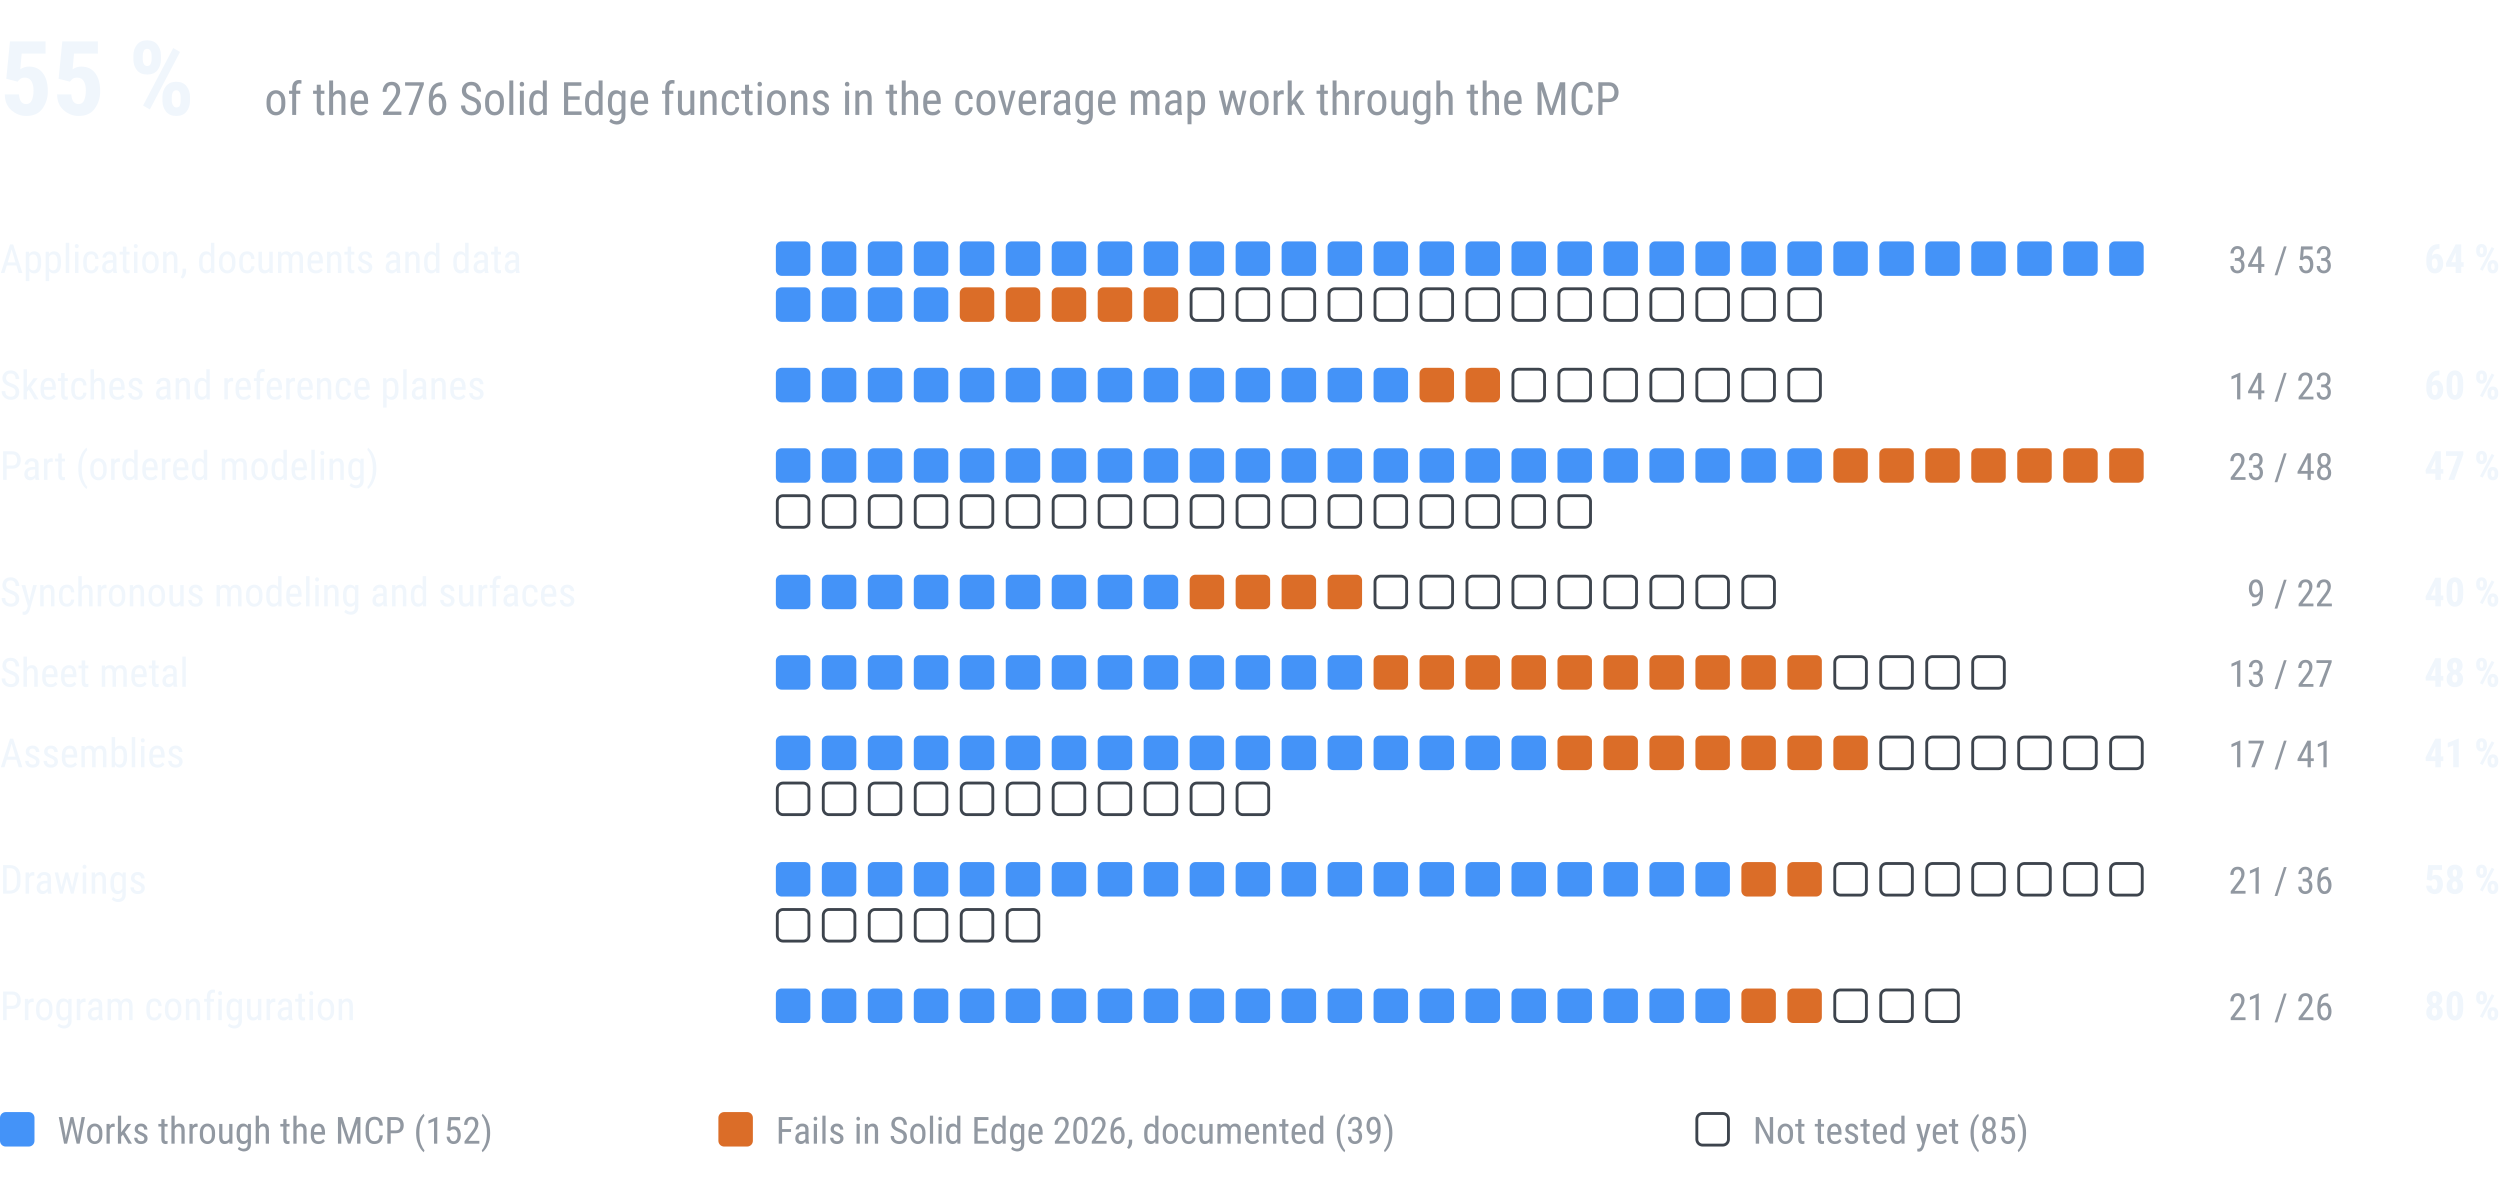
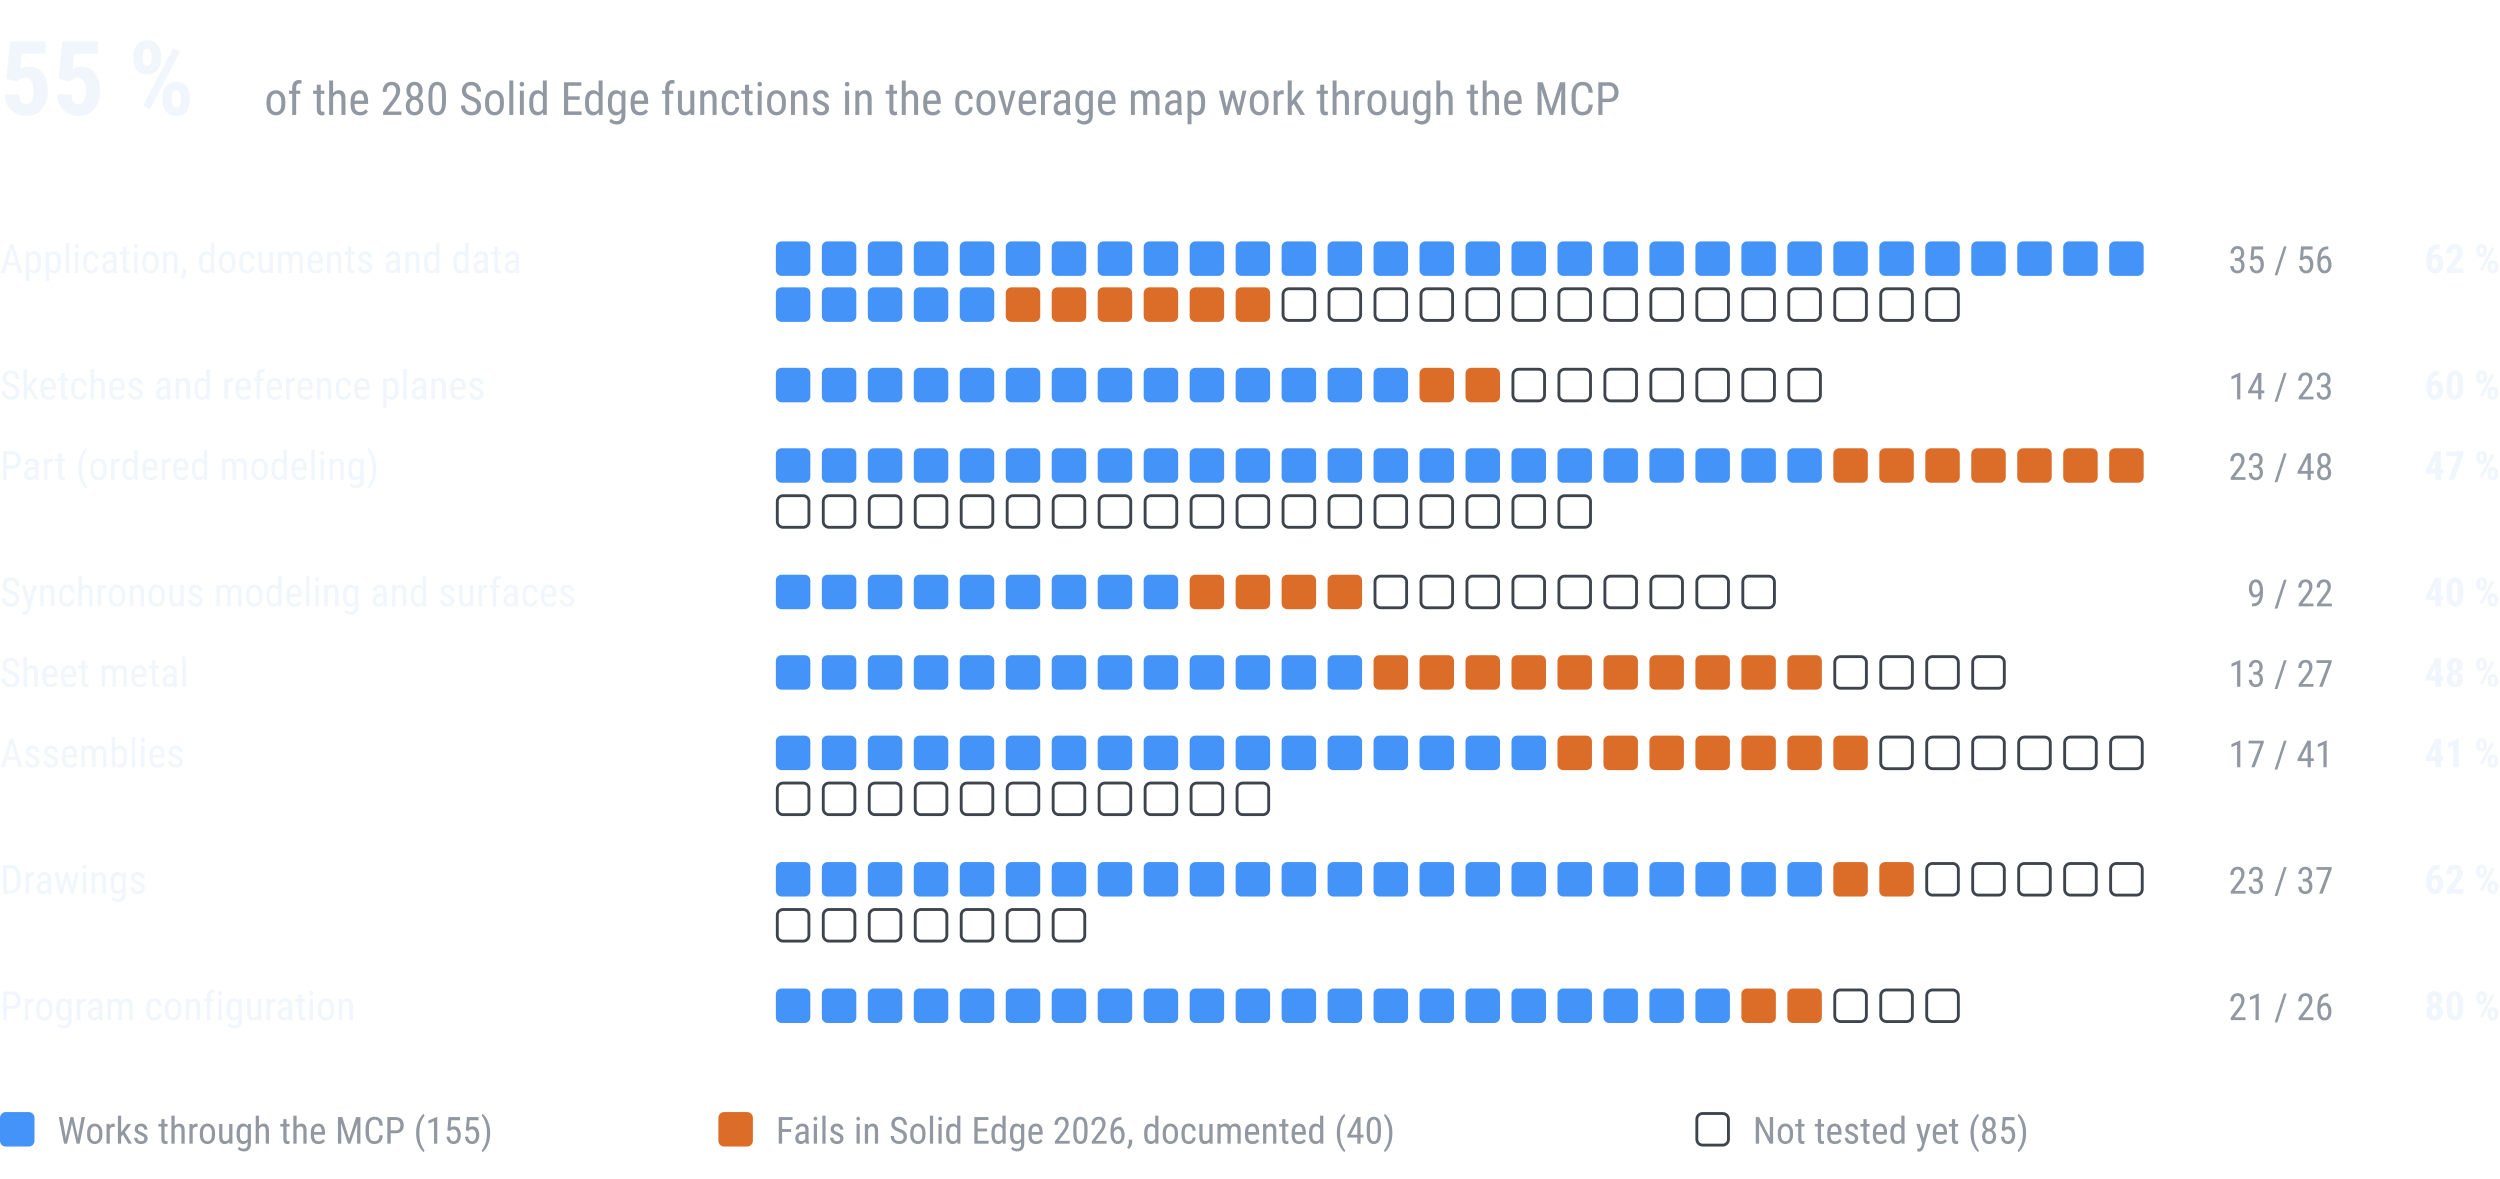
<svg xmlns="http://www.w3.org/2000/svg" width="870" height="410" viewBox="0 0 870 410" role="img" aria-labelledby="title desc">
  <g font-family="Bahnschrift, 'DIN Alternate', 'DIN 1451', D-DIN, Barlow, 'Roboto Condensed', 'Arial Narrow', sans-serif">
    <text x="0" y="40" font-size="36" font-weight="600" fill="#f0f6fc">55 %</text>
-     <text x="92" y="40" font-size="16" fill="#9198a1">of the 276 Solid Edge functions in the coverage map work through the MCP</text>
+     <text x="92" y="40" font-size="16" fill="#9198a1">of the 280 Solid Edge functions in the coverage map work through the MCP</text>
    <text x="0" y="95" font-size="14" fill="#f0f6fc">Application, documents and data</text>
    <rect x="270" y="84" width="12" height="12" rx="2" fill="#4493f8" />
    <rect x="286" y="84" width="12" height="12" rx="2" fill="#4493f8" />
    <rect x="302" y="84" width="12" height="12" rx="2" fill="#4493f8" />
    <rect x="318" y="84" width="12" height="12" rx="2" fill="#4493f8" />
    <rect x="334" y="84" width="12" height="12" rx="2" fill="#4493f8" />
    <rect x="350" y="84" width="12" height="12" rx="2" fill="#4493f8" />
    <rect x="366" y="84" width="12" height="12" rx="2" fill="#4493f8" />
    <rect x="382" y="84" width="12" height="12" rx="2" fill="#4493f8" />
    <rect x="398" y="84" width="12" height="12" rx="2" fill="#4493f8" />
    <rect x="414" y="84" width="12" height="12" rx="2" fill="#4493f8" />
    <rect x="430" y="84" width="12" height="12" rx="2" fill="#4493f8" />
    <rect x="446" y="84" width="12" height="12" rx="2" fill="#4493f8" />
    <rect x="462" y="84" width="12" height="12" rx="2" fill="#4493f8" />
    <rect x="478" y="84" width="12" height="12" rx="2" fill="#4493f8" />
    <rect x="494" y="84" width="12" height="12" rx="2" fill="#4493f8" />
    <rect x="510" y="84" width="12" height="12" rx="2" fill="#4493f8" />
    <rect x="526" y="84" width="12" height="12" rx="2" fill="#4493f8" />
    <rect x="542" y="84" width="12" height="12" rx="2" fill="#4493f8" />
    <rect x="558" y="84" width="12" height="12" rx="2" fill="#4493f8" />
    <rect x="574" y="84" width="12" height="12" rx="2" fill="#4493f8" />
    <rect x="590" y="84" width="12" height="12" rx="2" fill="#4493f8" />
    <rect x="606" y="84" width="12" height="12" rx="2" fill="#4493f8" />
    <rect x="622" y="84" width="12" height="12" rx="2" fill="#4493f8" />
    <rect x="638" y="84" width="12" height="12" rx="2" fill="#4493f8" />
    <rect x="654" y="84" width="12" height="12" rx="2" fill="#4493f8" />
    <rect x="670" y="84" width="12" height="12" rx="2" fill="#4493f8" />
    <rect x="686" y="84" width="12" height="12" rx="2" fill="#4493f8" />
    <rect x="702" y="84" width="12" height="12" rx="2" fill="#4493f8" />
    <rect x="718" y="84" width="12" height="12" rx="2" fill="#4493f8" />
    <rect x="734" y="84" width="12" height="12" rx="2" fill="#4493f8" />
    <rect x="270" y="100" width="12" height="12" rx="2" fill="#4493f8" />
    <rect x="286" y="100" width="12" height="12" rx="2" fill="#4493f8" />
    <rect x="302" y="100" width="12" height="12" rx="2" fill="#4493f8" />
    <rect x="318" y="100" width="12" height="12" rx="2" fill="#4493f8" />
-     <rect x="334" y="100" width="12" height="12" rx="2" fill="#db6d28" />
+     <rect x="334" y="100" width="12" height="12" rx="2" fill="#4493f8" />
    <rect x="350" y="100" width="12" height="12" rx="2" fill="#db6d28" />
    <rect x="366" y="100" width="12" height="12" rx="2" fill="#db6d28" />
    <rect x="382" y="100" width="12" height="12" rx="2" fill="#db6d28" />
    <rect x="398" y="100" width="12" height="12" rx="2" fill="#db6d28" />
-     <rect x="414.5" y="100.5" width="11" height="11" rx="2" fill="none" stroke="#3d444d" />
-     <rect x="430.5" y="100.5" width="11" height="11" rx="2" fill="none" stroke="#3d444d" />
+     <rect x="414" y="100" width="12" height="12" rx="2" fill="#db6d28" />
+     <rect x="430" y="100" width="12" height="12" rx="2" fill="#db6d28" />
    <rect x="446.5" y="100.5" width="11" height="11" rx="2" fill="none" stroke="#3d444d" />
    <rect x="462.5" y="100.5" width="11" height="11" rx="2" fill="none" stroke="#3d444d" />
    <rect x="478.5" y="100.5" width="11" height="11" rx="2" fill="none" stroke="#3d444d" />
    <rect x="494.5" y="100.5" width="11" height="11" rx="2" fill="none" stroke="#3d444d" />
    <rect x="510.5" y="100.5" width="11" height="11" rx="2" fill="none" stroke="#3d444d" />
    <rect x="526.5" y="100.5" width="11" height="11" rx="2" fill="none" stroke="#3d444d" />
    <rect x="542.5" y="100.5" width="11" height="11" rx="2" fill="none" stroke="#3d444d" />
    <rect x="558.5" y="100.5" width="11" height="11" rx="2" fill="none" stroke="#3d444d" />
    <rect x="574.5" y="100.5" width="11" height="11" rx="2" fill="none" stroke="#3d444d" />
    <rect x="590.5" y="100.5" width="11" height="11" rx="2" fill="none" stroke="#3d444d" />
    <rect x="606.5" y="100.5" width="11" height="11" rx="2" fill="none" stroke="#3d444d" />
    <rect x="622.5" y="100.5" width="11" height="11" rx="2" fill="none" stroke="#3d444d" />
-     <text x="812" y="95" font-size="13" text-anchor="end" fill="#9198a1">34 / 53</text>
-     <text x="870" y="95" font-size="14" font-weight="600" text-anchor="end" fill="#f0f6fc">64 %</text>
+     <rect x="638.5" y="100.5" width="11" height="11" rx="2" fill="none" stroke="#3d444d" />
+     <rect x="654.5" y="100.5" width="11" height="11" rx="2" fill="none" stroke="#3d444d" />
+     <rect x="670.5" y="100.5" width="11" height="11" rx="2" fill="none" stroke="#3d444d" />
+     <text x="812" y="95" font-size="13" text-anchor="end" fill="#9198a1">35 / 56</text>
+     <text x="870" y="95" font-size="14" font-weight="600" text-anchor="end" fill="#f0f6fc">62 %</text>
    <text x="0" y="139" font-size="14" fill="#f0f6fc">Sketches and reference planes</text>
    <rect x="270" y="128" width="12" height="12" rx="2" fill="#4493f8" />
    <rect x="286" y="128" width="12" height="12" rx="2" fill="#4493f8" />
    <rect x="302" y="128" width="12" height="12" rx="2" fill="#4493f8" />
    <rect x="318" y="128" width="12" height="12" rx="2" fill="#4493f8" />
    <rect x="334" y="128" width="12" height="12" rx="2" fill="#4493f8" />
    <rect x="350" y="128" width="12" height="12" rx="2" fill="#4493f8" />
    <rect x="366" y="128" width="12" height="12" rx="2" fill="#4493f8" />
    <rect x="382" y="128" width="12" height="12" rx="2" fill="#4493f8" />
    <rect x="398" y="128" width="12" height="12" rx="2" fill="#4493f8" />
    <rect x="414" y="128" width="12" height="12" rx="2" fill="#4493f8" />
    <rect x="430" y="128" width="12" height="12" rx="2" fill="#4493f8" />
    <rect x="446" y="128" width="12" height="12" rx="2" fill="#4493f8" />
    <rect x="462" y="128" width="12" height="12" rx="2" fill="#4493f8" />
    <rect x="478" y="128" width="12" height="12" rx="2" fill="#4493f8" />
    <rect x="494" y="128" width="12" height="12" rx="2" fill="#db6d28" />
    <rect x="510" y="128" width="12" height="12" rx="2" fill="#db6d28" />
    <rect x="526.5" y="128.5" width="11" height="11" rx="2" fill="none" stroke="#3d444d" />
    <rect x="542.5" y="128.5" width="11" height="11" rx="2" fill="none" stroke="#3d444d" />
    <rect x="558.5" y="128.5" width="11" height="11" rx="2" fill="none" stroke="#3d444d" />
    <rect x="574.5" y="128.5" width="11" height="11" rx="2" fill="none" stroke="#3d444d" />
    <rect x="590.5" y="128.5" width="11" height="11" rx="2" fill="none" stroke="#3d444d" />
    <rect x="606.5" y="128.5" width="11" height="11" rx="2" fill="none" stroke="#3d444d" />
    <rect x="622.5" y="128.5" width="11" height="11" rx="2" fill="none" stroke="#3d444d" />
    <text x="812" y="139" font-size="13" text-anchor="end" fill="#9198a1">14 / 23</text>
    <text x="870" y="139" font-size="14" font-weight="600" text-anchor="end" fill="#f0f6fc">60 %</text>
    <text x="0" y="167" font-size="14" fill="#f0f6fc">Part (ordered modeling)</text>
    <rect x="270" y="156" width="12" height="12" rx="2" fill="#4493f8" />
    <rect x="286" y="156" width="12" height="12" rx="2" fill="#4493f8" />
    <rect x="302" y="156" width="12" height="12" rx="2" fill="#4493f8" />
    <rect x="318" y="156" width="12" height="12" rx="2" fill="#4493f8" />
    <rect x="334" y="156" width="12" height="12" rx="2" fill="#4493f8" />
    <rect x="350" y="156" width="12" height="12" rx="2" fill="#4493f8" />
    <rect x="366" y="156" width="12" height="12" rx="2" fill="#4493f8" />
    <rect x="382" y="156" width="12" height="12" rx="2" fill="#4493f8" />
    <rect x="398" y="156" width="12" height="12" rx="2" fill="#4493f8" />
    <rect x="414" y="156" width="12" height="12" rx="2" fill="#4493f8" />
    <rect x="430" y="156" width="12" height="12" rx="2" fill="#4493f8" />
    <rect x="446" y="156" width="12" height="12" rx="2" fill="#4493f8" />
    <rect x="462" y="156" width="12" height="12" rx="2" fill="#4493f8" />
    <rect x="478" y="156" width="12" height="12" rx="2" fill="#4493f8" />
    <rect x="494" y="156" width="12" height="12" rx="2" fill="#4493f8" />
    <rect x="510" y="156" width="12" height="12" rx="2" fill="#4493f8" />
    <rect x="526" y="156" width="12" height="12" rx="2" fill="#4493f8" />
    <rect x="542" y="156" width="12" height="12" rx="2" fill="#4493f8" />
    <rect x="558" y="156" width="12" height="12" rx="2" fill="#4493f8" />
    <rect x="574" y="156" width="12" height="12" rx="2" fill="#4493f8" />
    <rect x="590" y="156" width="12" height="12" rx="2" fill="#4493f8" />
    <rect x="606" y="156" width="12" height="12" rx="2" fill="#4493f8" />
    <rect x="622" y="156" width="12" height="12" rx="2" fill="#4493f8" />
    <rect x="638" y="156" width="12" height="12" rx="2" fill="#db6d28" />
    <rect x="654" y="156" width="12" height="12" rx="2" fill="#db6d28" />
    <rect x="670" y="156" width="12" height="12" rx="2" fill="#db6d28" />
    <rect x="686" y="156" width="12" height="12" rx="2" fill="#db6d28" />
    <rect x="702" y="156" width="12" height="12" rx="2" fill="#db6d28" />
    <rect x="718" y="156" width="12" height="12" rx="2" fill="#db6d28" />
    <rect x="734" y="156" width="12" height="12" rx="2" fill="#db6d28" />
    <rect x="270.5" y="172.5" width="11" height="11" rx="2" fill="none" stroke="#3d444d" />
    <rect x="286.5" y="172.5" width="11" height="11" rx="2" fill="none" stroke="#3d444d" />
    <rect x="302.5" y="172.5" width="11" height="11" rx="2" fill="none" stroke="#3d444d" />
    <rect x="318.5" y="172.5" width="11" height="11" rx="2" fill="none" stroke="#3d444d" />
    <rect x="334.5" y="172.5" width="11" height="11" rx="2" fill="none" stroke="#3d444d" />
    <rect x="350.5" y="172.5" width="11" height="11" rx="2" fill="none" stroke="#3d444d" />
    <rect x="366.5" y="172.5" width="11" height="11" rx="2" fill="none" stroke="#3d444d" />
    <rect x="382.5" y="172.5" width="11" height="11" rx="2" fill="none" stroke="#3d444d" />
    <rect x="398.5" y="172.5" width="11" height="11" rx="2" fill="none" stroke="#3d444d" />
    <rect x="414.5" y="172.5" width="11" height="11" rx="2" fill="none" stroke="#3d444d" />
    <rect x="430.5" y="172.5" width="11" height="11" rx="2" fill="none" stroke="#3d444d" />
    <rect x="446.5" y="172.5" width="11" height="11" rx="2" fill="none" stroke="#3d444d" />
    <rect x="462.5" y="172.5" width="11" height="11" rx="2" fill="none" stroke="#3d444d" />
    <rect x="478.5" y="172.5" width="11" height="11" rx="2" fill="none" stroke="#3d444d" />
    <rect x="494.5" y="172.5" width="11" height="11" rx="2" fill="none" stroke="#3d444d" />
    <rect x="510.5" y="172.5" width="11" height="11" rx="2" fill="none" stroke="#3d444d" />
    <rect x="526.5" y="172.5" width="11" height="11" rx="2" fill="none" stroke="#3d444d" />
    <rect x="542.5" y="172.5" width="11" height="11" rx="2" fill="none" stroke="#3d444d" />
    <text x="812" y="167" font-size="13" text-anchor="end" fill="#9198a1">23 / 48</text>
    <text x="870" y="167" font-size="14" font-weight="600" text-anchor="end" fill="#f0f6fc">47 %</text>
    <text x="0" y="211" font-size="14" fill="#f0f6fc">Synchronous modeling and surfaces</text>
    <rect x="270" y="200" width="12" height="12" rx="2" fill="#4493f8" />
    <rect x="286" y="200" width="12" height="12" rx="2" fill="#4493f8" />
    <rect x="302" y="200" width="12" height="12" rx="2" fill="#4493f8" />
    <rect x="318" y="200" width="12" height="12" rx="2" fill="#4493f8" />
    <rect x="334" y="200" width="12" height="12" rx="2" fill="#4493f8" />
    <rect x="350" y="200" width="12" height="12" rx="2" fill="#4493f8" />
    <rect x="366" y="200" width="12" height="12" rx="2" fill="#4493f8" />
    <rect x="382" y="200" width="12" height="12" rx="2" fill="#4493f8" />
    <rect x="398" y="200" width="12" height="12" rx="2" fill="#4493f8" />
    <rect x="414" y="200" width="12" height="12" rx="2" fill="#db6d28" />
    <rect x="430" y="200" width="12" height="12" rx="2" fill="#db6d28" />
    <rect x="446" y="200" width="12" height="12" rx="2" fill="#db6d28" />
    <rect x="462" y="200" width="12" height="12" rx="2" fill="#db6d28" />
    <rect x="478.5" y="200.5" width="11" height="11" rx="2" fill="none" stroke="#3d444d" />
    <rect x="494.5" y="200.5" width="11" height="11" rx="2" fill="none" stroke="#3d444d" />
    <rect x="510.5" y="200.5" width="11" height="11" rx="2" fill="none" stroke="#3d444d" />
    <rect x="526.5" y="200.5" width="11" height="11" rx="2" fill="none" stroke="#3d444d" />
    <rect x="542.5" y="200.5" width="11" height="11" rx="2" fill="none" stroke="#3d444d" />
    <rect x="558.5" y="200.5" width="11" height="11" rx="2" fill="none" stroke="#3d444d" />
    <rect x="574.5" y="200.5" width="11" height="11" rx="2" fill="none" stroke="#3d444d" />
    <rect x="590.5" y="200.5" width="11" height="11" rx="2" fill="none" stroke="#3d444d" />
    <rect x="606.5" y="200.5" width="11" height="11" rx="2" fill="none" stroke="#3d444d" />
    <text x="812" y="211" font-size="13" text-anchor="end" fill="#9198a1">9 / 22</text>
    <text x="870" y="211" font-size="14" font-weight="600" text-anchor="end" fill="#f0f6fc">40 %</text>
    <text x="0" y="239" font-size="14" fill="#f0f6fc">Sheet metal</text>
    <rect x="270" y="228" width="12" height="12" rx="2" fill="#4493f8" />
    <rect x="286" y="228" width="12" height="12" rx="2" fill="#4493f8" />
    <rect x="302" y="228" width="12" height="12" rx="2" fill="#4493f8" />
    <rect x="318" y="228" width="12" height="12" rx="2" fill="#4493f8" />
    <rect x="334" y="228" width="12" height="12" rx="2" fill="#4493f8" />
    <rect x="350" y="228" width="12" height="12" rx="2" fill="#4493f8" />
    <rect x="366" y="228" width="12" height="12" rx="2" fill="#4493f8" />
    <rect x="382" y="228" width="12" height="12" rx="2" fill="#4493f8" />
    <rect x="398" y="228" width="12" height="12" rx="2" fill="#4493f8" />
    <rect x="414" y="228" width="12" height="12" rx="2" fill="#4493f8" />
    <rect x="430" y="228" width="12" height="12" rx="2" fill="#4493f8" />
    <rect x="446" y="228" width="12" height="12" rx="2" fill="#4493f8" />
    <rect x="462" y="228" width="12" height="12" rx="2" fill="#4493f8" />
    <rect x="478" y="228" width="12" height="12" rx="2" fill="#db6d28" />
    <rect x="494" y="228" width="12" height="12" rx="2" fill="#db6d28" />
    <rect x="510" y="228" width="12" height="12" rx="2" fill="#db6d28" />
    <rect x="526" y="228" width="12" height="12" rx="2" fill="#db6d28" />
    <rect x="542" y="228" width="12" height="12" rx="2" fill="#db6d28" />
    <rect x="558" y="228" width="12" height="12" rx="2" fill="#db6d28" />
    <rect x="574" y="228" width="12" height="12" rx="2" fill="#db6d28" />
    <rect x="590" y="228" width="12" height="12" rx="2" fill="#db6d28" />
    <rect x="606" y="228" width="12" height="12" rx="2" fill="#db6d28" />
    <rect x="622" y="228" width="12" height="12" rx="2" fill="#db6d28" />
    <rect x="638.5" y="228.5" width="11" height="11" rx="2" fill="none" stroke="#3d444d" />
    <rect x="654.5" y="228.5" width="11" height="11" rx="2" fill="none" stroke="#3d444d" />
    <rect x="670.5" y="228.5" width="11" height="11" rx="2" fill="none" stroke="#3d444d" />
    <rect x="686.5" y="228.5" width="11" height="11" rx="2" fill="none" stroke="#3d444d" />
    <text x="812" y="239" font-size="13" text-anchor="end" fill="#9198a1">13 / 27</text>
    <text x="870" y="239" font-size="14" font-weight="600" text-anchor="end" fill="#f0f6fc">48 %</text>
    <text x="0" y="267" font-size="14" fill="#f0f6fc">Assemblies</text>
    <rect x="270" y="256" width="12" height="12" rx="2" fill="#4493f8" />
    <rect x="286" y="256" width="12" height="12" rx="2" fill="#4493f8" />
    <rect x="302" y="256" width="12" height="12" rx="2" fill="#4493f8" />
    <rect x="318" y="256" width="12" height="12" rx="2" fill="#4493f8" />
    <rect x="334" y="256" width="12" height="12" rx="2" fill="#4493f8" />
    <rect x="350" y="256" width="12" height="12" rx="2" fill="#4493f8" />
    <rect x="366" y="256" width="12" height="12" rx="2" fill="#4493f8" />
    <rect x="382" y="256" width="12" height="12" rx="2" fill="#4493f8" />
    <rect x="398" y="256" width="12" height="12" rx="2" fill="#4493f8" />
    <rect x="414" y="256" width="12" height="12" rx="2" fill="#4493f8" />
    <rect x="430" y="256" width="12" height="12" rx="2" fill="#4493f8" />
    <rect x="446" y="256" width="12" height="12" rx="2" fill="#4493f8" />
    <rect x="462" y="256" width="12" height="12" rx="2" fill="#4493f8" />
    <rect x="478" y="256" width="12" height="12" rx="2" fill="#4493f8" />
    <rect x="494" y="256" width="12" height="12" rx="2" fill="#4493f8" />
    <rect x="510" y="256" width="12" height="12" rx="2" fill="#4493f8" />
    <rect x="526" y="256" width="12" height="12" rx="2" fill="#4493f8" />
    <rect x="542" y="256" width="12" height="12" rx="2" fill="#db6d28" />
    <rect x="558" y="256" width="12" height="12" rx="2" fill="#db6d28" />
    <rect x="574" y="256" width="12" height="12" rx="2" fill="#db6d28" />
    <rect x="590" y="256" width="12" height="12" rx="2" fill="#db6d28" />
    <rect x="606" y="256" width="12" height="12" rx="2" fill="#db6d28" />
    <rect x="622" y="256" width="12" height="12" rx="2" fill="#db6d28" />
    <rect x="638" y="256" width="12" height="12" rx="2" fill="#db6d28" />
    <rect x="654.5" y="256.5" width="11" height="11" rx="2" fill="none" stroke="#3d444d" />
    <rect x="670.5" y="256.5" width="11" height="11" rx="2" fill="none" stroke="#3d444d" />
    <rect x="686.5" y="256.5" width="11" height="11" rx="2" fill="none" stroke="#3d444d" />
    <rect x="702.5" y="256.5" width="11" height="11" rx="2" fill="none" stroke="#3d444d" />
    <rect x="718.5" y="256.5" width="11" height="11" rx="2" fill="none" stroke="#3d444d" />
    <rect x="734.5" y="256.5" width="11" height="11" rx="2" fill="none" stroke="#3d444d" />
    <rect x="270.5" y="272.5" width="11" height="11" rx="2" fill="none" stroke="#3d444d" />
    <rect x="286.5" y="272.5" width="11" height="11" rx="2" fill="none" stroke="#3d444d" />
    <rect x="302.5" y="272.5" width="11" height="11" rx="2" fill="none" stroke="#3d444d" />
    <rect x="318.5" y="272.5" width="11" height="11" rx="2" fill="none" stroke="#3d444d" />
    <rect x="334.5" y="272.5" width="11" height="11" rx="2" fill="none" stroke="#3d444d" />
    <rect x="350.5" y="272.5" width="11" height="11" rx="2" fill="none" stroke="#3d444d" />
    <rect x="366.5" y="272.5" width="11" height="11" rx="2" fill="none" stroke="#3d444d" />
    <rect x="382.5" y="272.5" width="11" height="11" rx="2" fill="none" stroke="#3d444d" />
    <rect x="398.5" y="272.5" width="11" height="11" rx="2" fill="none" stroke="#3d444d" />
    <rect x="414.5" y="272.5" width="11" height="11" rx="2" fill="none" stroke="#3d444d" />
    <rect x="430.5" y="272.5" width="11" height="11" rx="2" fill="none" stroke="#3d444d" />
    <text x="812" y="267" font-size="13" text-anchor="end" fill="#9198a1">17 / 41</text>
    <text x="870" y="267" font-size="14" font-weight="600" text-anchor="end" fill="#f0f6fc">41 %</text>
    <text x="0" y="311" font-size="14" fill="#f0f6fc">Drawings</text>
    <rect x="270" y="300" width="12" height="12" rx="2" fill="#4493f8" />
    <rect x="286" y="300" width="12" height="12" rx="2" fill="#4493f8" />
    <rect x="302" y="300" width="12" height="12" rx="2" fill="#4493f8" />
    <rect x="318" y="300" width="12" height="12" rx="2" fill="#4493f8" />
    <rect x="334" y="300" width="12" height="12" rx="2" fill="#4493f8" />
    <rect x="350" y="300" width="12" height="12" rx="2" fill="#4493f8" />
    <rect x="366" y="300" width="12" height="12" rx="2" fill="#4493f8" />
    <rect x="382" y="300" width="12" height="12" rx="2" fill="#4493f8" />
    <rect x="398" y="300" width="12" height="12" rx="2" fill="#4493f8" />
    <rect x="414" y="300" width="12" height="12" rx="2" fill="#4493f8" />
    <rect x="430" y="300" width="12" height="12" rx="2" fill="#4493f8" />
    <rect x="446" y="300" width="12" height="12" rx="2" fill="#4493f8" />
    <rect x="462" y="300" width="12" height="12" rx="2" fill="#4493f8" />
    <rect x="478" y="300" width="12" height="12" rx="2" fill="#4493f8" />
    <rect x="494" y="300" width="12" height="12" rx="2" fill="#4493f8" />
    <rect x="510" y="300" width="12" height="12" rx="2" fill="#4493f8" />
    <rect x="526" y="300" width="12" height="12" rx="2" fill="#4493f8" />
    <rect x="542" y="300" width="12" height="12" rx="2" fill="#4493f8" />
    <rect x="558" y="300" width="12" height="12" rx="2" fill="#4493f8" />
    <rect x="574" y="300" width="12" height="12" rx="2" fill="#4493f8" />
    <rect x="590" y="300" width="12" height="12" rx="2" fill="#4493f8" />
-     <rect x="606" y="300" width="12" height="12" rx="2" fill="#db6d28" />
-     <rect x="622" y="300" width="12" height="12" rx="2" fill="#db6d28" />
-     <rect x="638.5" y="300.5" width="11" height="11" rx="2" fill="none" stroke="#3d444d" />
-     <rect x="654.5" y="300.5" width="11" height="11" rx="2" fill="none" stroke="#3d444d" />
+     <rect x="606" y="300" width="12" height="12" rx="2" fill="#4493f8" />
+     <rect x="622" y="300" width="12" height="12" rx="2" fill="#4493f8" />
+     <rect x="638" y="300" width="12" height="12" rx="2" fill="#db6d28" />
+     <rect x="654" y="300" width="12" height="12" rx="2" fill="#db6d28" />
    <rect x="670.5" y="300.5" width="11" height="11" rx="2" fill="none" stroke="#3d444d" />
    <rect x="686.5" y="300.5" width="11" height="11" rx="2" fill="none" stroke="#3d444d" />
    <rect x="702.5" y="300.5" width="11" height="11" rx="2" fill="none" stroke="#3d444d" />
    <rect x="718.5" y="300.5" width="11" height="11" rx="2" fill="none" stroke="#3d444d" />
    <rect x="734.5" y="300.5" width="11" height="11" rx="2" fill="none" stroke="#3d444d" />
    <rect x="270.5" y="316.5" width="11" height="11" rx="2" fill="none" stroke="#3d444d" />
    <rect x="286.5" y="316.5" width="11" height="11" rx="2" fill="none" stroke="#3d444d" />
    <rect x="302.5" y="316.5" width="11" height="11" rx="2" fill="none" stroke="#3d444d" />
    <rect x="318.5" y="316.5" width="11" height="11" rx="2" fill="none" stroke="#3d444d" />
    <rect x="334.5" y="316.5" width="11" height="11" rx="2" fill="none" stroke="#3d444d" />
    <rect x="350.5" y="316.5" width="11" height="11" rx="2" fill="none" stroke="#3d444d" />
-     <text x="812" y="311" font-size="13" text-anchor="end" fill="#9198a1">21 / 36</text>
-     <text x="870" y="311" font-size="14" font-weight="600" text-anchor="end" fill="#f0f6fc">58 %</text>
+     <rect x="366.5" y="316.5" width="11" height="11" rx="2" fill="none" stroke="#3d444d" />
+     <text x="812" y="311" font-size="13" text-anchor="end" fill="#9198a1">23 / 37</text>
+     <text x="870" y="311" font-size="14" font-weight="600" text-anchor="end" fill="#f0f6fc">62 %</text>
    <text x="0" y="355" font-size="14" fill="#f0f6fc">Program configuration</text>
    <rect x="270" y="344" width="12" height="12" rx="2" fill="#4493f8" />
    <rect x="286" y="344" width="12" height="12" rx="2" fill="#4493f8" />
    <rect x="302" y="344" width="12" height="12" rx="2" fill="#4493f8" />
    <rect x="318" y="344" width="12" height="12" rx="2" fill="#4493f8" />
    <rect x="334" y="344" width="12" height="12" rx="2" fill="#4493f8" />
    <rect x="350" y="344" width="12" height="12" rx="2" fill="#4493f8" />
    <rect x="366" y="344" width="12" height="12" rx="2" fill="#4493f8" />
    <rect x="382" y="344" width="12" height="12" rx="2" fill="#4493f8" />
    <rect x="398" y="344" width="12" height="12" rx="2" fill="#4493f8" />
    <rect x="414" y="344" width="12" height="12" rx="2" fill="#4493f8" />
    <rect x="430" y="344" width="12" height="12" rx="2" fill="#4493f8" />
    <rect x="446" y="344" width="12" height="12" rx="2" fill="#4493f8" />
    <rect x="462" y="344" width="12" height="12" rx="2" fill="#4493f8" />
    <rect x="478" y="344" width="12" height="12" rx="2" fill="#4493f8" />
    <rect x="494" y="344" width="12" height="12" rx="2" fill="#4493f8" />
    <rect x="510" y="344" width="12" height="12" rx="2" fill="#4493f8" />
    <rect x="526" y="344" width="12" height="12" rx="2" fill="#4493f8" />
    <rect x="542" y="344" width="12" height="12" rx="2" fill="#4493f8" />
    <rect x="558" y="344" width="12" height="12" rx="2" fill="#4493f8" />
    <rect x="574" y="344" width="12" height="12" rx="2" fill="#4493f8" />
    <rect x="590" y="344" width="12" height="12" rx="2" fill="#4493f8" />
    <rect x="606" y="344" width="12" height="12" rx="2" fill="#db6d28" />
    <rect x="622" y="344" width="12" height="12" rx="2" fill="#db6d28" />
    <rect x="638.5" y="344.5" width="11" height="11" rx="2" fill="none" stroke="#3d444d" />
    <rect x="654.5" y="344.5" width="11" height="11" rx="2" fill="none" stroke="#3d444d" />
    <rect x="670.5" y="344.5" width="11" height="11" rx="2" fill="none" stroke="#3d444d" />
    <text x="812" y="355" font-size="13" text-anchor="end" fill="#9198a1">21 / 26</text>
    <text x="870" y="355" font-size="14" font-weight="600" text-anchor="end" fill="#f0f6fc">80 %</text>
    <rect x="0" y="387" width="12" height="12" rx="2" fill="#4493f8" />
-     <text x="20" y="398" font-size="13" fill="#9198a1">Works through the MCP (152)</text>
+     <text x="20" y="398" font-size="13" fill="#9198a1">Works through the MCP (155)</text>
    <rect x="250" y="387" width="12" height="12" rx="2" fill="#db6d28" />
-     <text x="270" y="398" font-size="13" fill="#9198a1">Fails in Solid Edge 2026, documented (39)</text>
+     <text x="270" y="398" font-size="13" fill="#9198a1">Fails in Solid Edge 2026, documented (40)</text>
    <rect x="590.5" y="387.5" width="11" height="11" rx="2" fill="none" stroke="#3d444d" />
    <text x="610" y="398" font-size="13" fill="#9198a1">Not tested yet (85)</text>
  </g>
</svg>
